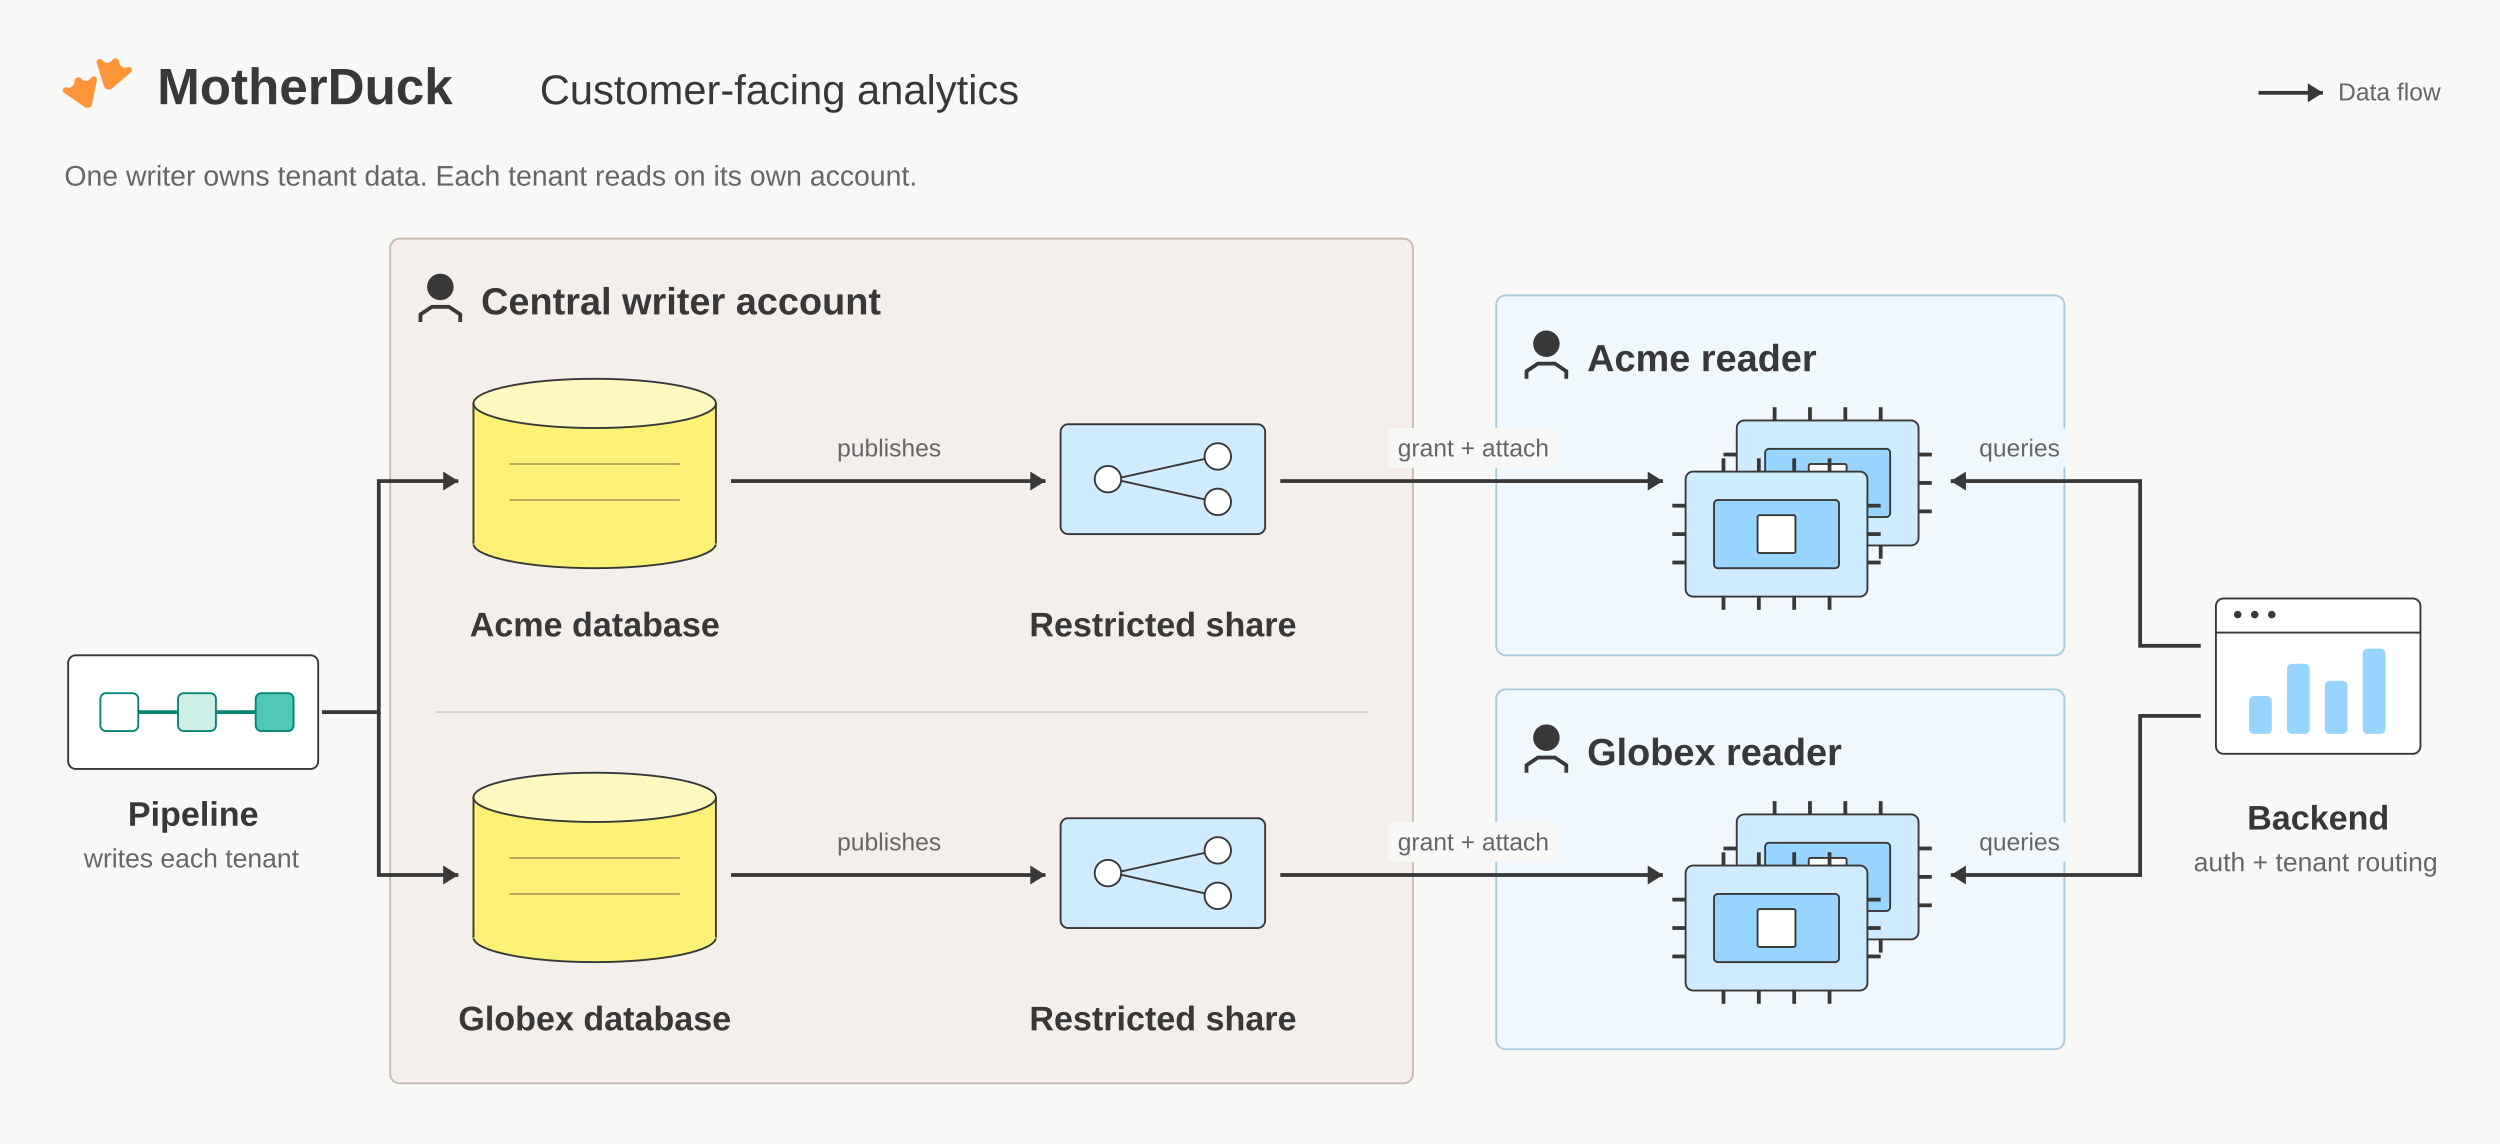
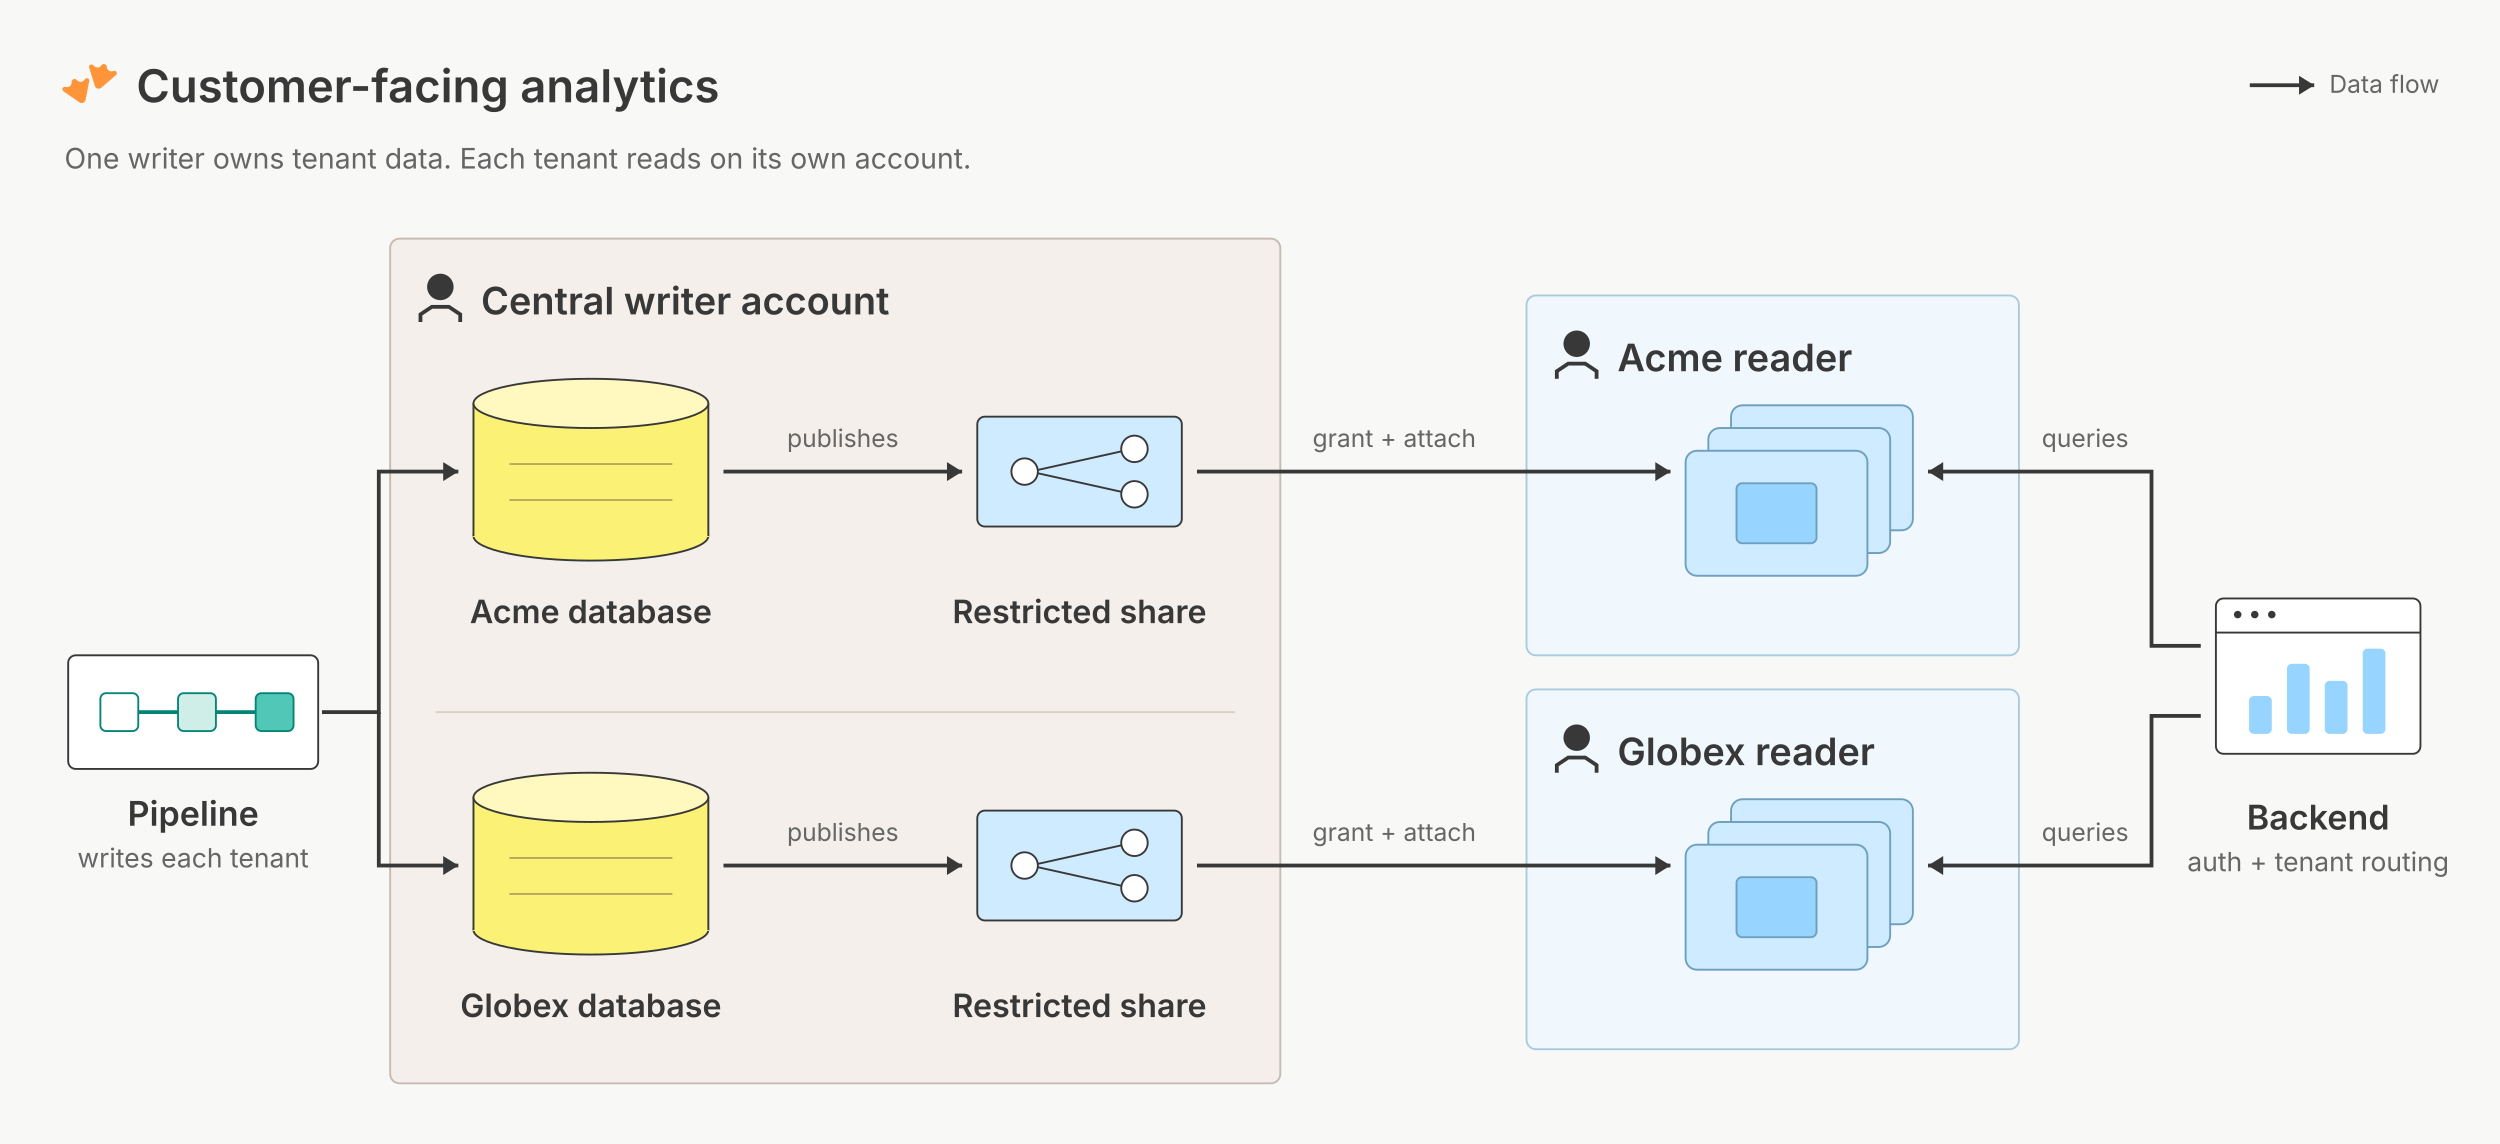
<svg xmlns="http://www.w3.org/2000/svg" width="1320" height="604" viewBox="0 0 1320 604" role="img" aria-labelledby="title desc">
  <rect width="1320" height="604" fill="#F8F8F7" />
-   <g transform="translate(32 26) scale(1.52)">
+   <g transform="translate(32 30) scale(1.2)">
    <path d="M1.221 15.147C1.221 15.147 8.015 19.886 8.429 20.123C8.828 20.359 9.412 20.414 9.924 20.22C10.437 20.025 10.822 19.581 10.936 19.136C11.064 18.691 12.617 10.685 12.617 10.685C12.631 10.574 12.674 10.254 12.503 9.948C12.26 9.531 11.719 9.309 11.235 9.448C10.968 9.525 10.74 9.698 10.594 9.934C10.508 10.087 10.352 10.338 10.067 10.56C9.853 10.727 9.64 10.824 9.54 10.865C8.671 11.213 7.702 10.921 7.147 10.226C6.805 9.796 6.192 9.629 5.651 9.837C5.395 9.937 5.177 10.117 5.031 10.349C4.885 10.582 4.818 10.855 4.839 11.13C4.939 11.992 4.44 12.853 3.557 13.201C3.105 13.373 2.608 13.388 2.146 13.242C2.046 13.214 1.691 13.131 1.335 13.326C0.893 13.548 0.665 14.076 0.779 14.549C0.864 14.868 1.121 15.077 1.221 15.147Z" fill="#FF9538" />
    <path d="M12.545 4.764C12.545 4.764 14.967 12.575 15.138 12.992C15.309 13.423 15.736 13.812 16.263 13.965C16.791 14.118 17.375 13.993 17.745 13.715C18.115 13.437 24.369 8.03 24.369 8.03C24.563 7.861 24.694 7.631 24.739 7.377C24.811 6.905 24.512 6.404 24.056 6.223C23.794 6.127 23.506 6.127 23.244 6.223C23.087 6.293 22.802 6.39 22.446 6.404C22.161 6.418 21.948 6.363 21.834 6.334C20.936 6.084 20.337 5.278 20.337 4.403C20.329 4.129 20.233 3.866 20.064 3.651C19.895 3.436 19.661 3.28 19.397 3.207C18.828 3.054 18.244 3.291 17.945 3.749C17.474 4.5 16.548 4.875 15.637 4.625C15.152 4.486 14.753 4.194 14.497 3.819C14.426 3.735 14.198 3.457 13.799 3.388C13.315 3.305 12.788 3.583 12.588 4.014C12.431 4.347 12.517 4.652 12.545 4.764Z" fill="#FF9538" />
  </g>
-   <text x="83" y="55" fill="#383838" font-family="Arial, sans-serif" font-size="27" font-weight="700">MotherDuck</text>
-   <text x="285" y="55" fill="#383838" font-family="Arial, sans-serif" font-size="22" font-weight="400">Customer-facing analytics</text>
-   <text x="34" y="98" fill="#666666" font-family="Arial, sans-serif" font-size="15" font-weight="400">One writer owns tenant data. Each tenant reads on its own account.</text>
-   <polyline points="1192.5,49 1226.5,49" fill="none" stroke="#383838" stroke-width="2" />
-   <polygon points="1226.5,49 1218.5,44 1218.5,54" fill="#383838" />
-   <text x="1234.5" y="53" fill="#666666" font-family="Arial, sans-serif" font-size="13" font-weight="400">Data flow</text>
+   <text x="72" y="54" fill="#383838" font-family="Inter, Arial, sans-serif" font-size="24" font-weight="600">Customer-facing analytics</text>
+   <text x="34" y="89" fill="#666666" font-family="Inter, Arial, sans-serif" font-size="15" font-weight="400">One writer owns tenant data. Each tenant reads on its own account.</text>
+   <polyline points="1187.891,45 1221.891,45" fill="none" stroke="#383838" stroke-width="2" />
+   <polygon points="1221.891,45 1213.891,40 1213.891,50" fill="#383838" />
+   <text x="1229.891" y="49" fill="#666666" font-family="Inter, Arial, sans-serif" font-size="13" font-weight="400">Data flow</text>
  <rect x="36" y="346" width="132" height="60" rx="4" fill="#FFFFFF" stroke="#383838" />
  <polyline points="57,376 148,376" fill="none" stroke="#068475" stroke-width="2" />
  <rect x="53" y="366" width="20" height="20" rx="3" fill="#FFFFFF" stroke="#068475" />
  <rect x="94" y="366" width="20" height="20" rx="3" fill="#D0EEE8" stroke="#068475" />
  <rect x="135" y="366" width="20" height="20" rx="3" fill="#50C7B7" stroke="#068475" />
-   <text x="67.5" y="436" fill="#383838" font-family="Arial, sans-serif" font-size="18" font-weight="700">Pipeline</text>
-   <text x="44.25" y="458" fill="#666666" font-family="Arial, sans-serif" font-size="14" font-weight="400">writes each tenant</text>
-   <rect x="206" y="126" width="540" height="446" rx="5" fill="#F4EFEA" stroke="#C5BBB1" />
+   <text x="67.363" y="436" fill="#383838" font-family="Inter, Arial, sans-serif" font-size="18" font-weight="600">Pipeline</text>
+   <text x="40.871" y="458" fill="#666666" font-family="Inter, Arial, sans-serif" font-size="14" font-weight="400">writes each tenant</text>
+   <rect x="206" y="126" width="470" height="446" rx="5" fill="#F4EFEA" stroke="#C5BBB1" />
  <ellipse cx="232.5" cy="151.5" rx="6.5" ry="6.5" fill="#383838" stroke="#383838" />
  <polyline points="222,170 222,166 228,162 237,162 243,166 243,170" fill="none" stroke="#383838" stroke-width="2" />
-   <text x="254" y="166" fill="#383838" font-family="Arial, sans-serif" font-size="20" font-weight="700">Central writer account</text>
-   <ellipse cx="314.0" cy="287.0" rx="64.0" ry="13.0" fill="#FAF175" stroke="#383838" />
-   <rect x="250" y="213" width="128" height="74" rx="0" fill="#FAF175" stroke="#FAF175" />
-   <polyline points="250,213 250,287" fill="none" stroke="#383838" stroke-width="1" />
-   <polyline points="378,213 378,287" fill="none" stroke="#383838" stroke-width="1" />
-   <ellipse cx="314.0" cy="213.0" rx="64.0" ry="13.0" fill="#FFF9BF" stroke="#383838" />
-   <polyline points="269,245 359,245" fill="none" stroke="#B8A65C" stroke-width="1" />
-   <polyline points="269,264 359,264" fill="none" stroke="#B8A65C" stroke-width="1" />
-   <text x="248.0" y="336" fill="#383838" font-family="Arial, sans-serif" font-size="18" font-weight="700">Acme database</text>
-   <rect x="560" y="224" width="108" height="58" rx="4" fill="#CEEBFF" stroke="#383838" />
-   <polyline points="588,253 642,241" fill="none" stroke="#383838" stroke-width="1" />
-   <polyline points="588,253 642,265" fill="none" stroke="#383838" stroke-width="1" />
-   <ellipse cx="585.0" cy="253.0" rx="7.0" ry="7.0" fill="#FFFFFF" stroke="#383838" />
-   <ellipse cx="643.0" cy="241.0" rx="7.0" ry="7.0" fill="#FFFFFF" stroke="#383838" />
-   <ellipse cx="643.0" cy="265.0" rx="7.0" ry="7.0" fill="#FFFFFF" stroke="#383838" />
-   <text x="543.5" y="336" fill="#383838" font-family="Arial, sans-serif" font-size="18" font-weight="700">Restricted share</text>
-   <polyline points="386,254 552,254" fill="none" stroke="#383838" stroke-width="2" />
-   <polygon points="552,254 544,249 544,259" fill="#383838" />
-   <rect x="437.0" y="226" width="64.0" height="21" rx="3" fill="#F4EFEA" stroke="none" />
-   <text x="442.0" y="241" fill="#666666" font-family="Arial, sans-serif" font-size="13" font-weight="400">publishes</text>
-   <rect x="790" y="156" width="300" height="190" rx="5" fill="#F0F8FD" stroke="#AACADD" />
-   <ellipse cx="816.5" cy="181.5" rx="6.5" ry="6.5" fill="#383838" stroke="#383838" />
-   <polyline points="806,200 806,196 812,192 821,192 827,196 827,200" fill="none" stroke="#383838" stroke-width="2" />
-   <text x="838" y="196" fill="#383838" font-family="Arial, sans-serif" font-size="20" font-weight="700">Acme reader</text>
-   <rect x="917" y="222" width="96" height="66" rx="4" fill="#CEEBFF" stroke="#383838" />
-   <rect x="932" y="237" width="66" height="36" rx="2" fill="#97D4FF" stroke="#383838" />
-   <rect x="955.0" y="245.0" width="20" height="20" rx="1" fill="#FFFFFF" stroke="#383838" />
-   <polyline points="937.0,215 937.0,222" fill="none" stroke="#383838" stroke-width="2" />
-   <polyline points="937.0,288 937.0,295" fill="none" stroke="#383838" stroke-width="2" />
-   <polyline points="955.667,215 955.667,222" fill="none" stroke="#383838" stroke-width="2" />
-   <polyline points="955.667,288 955.667,295" fill="none" stroke="#383838" stroke-width="2" />
-   <polyline points="974.333,215 974.333,222" fill="none" stroke="#383838" stroke-width="2" />
-   <polyline points="974.333,288 974.333,295" fill="none" stroke="#383838" stroke-width="2" />
-   <polyline points="993.0,215 993.0,222" fill="none" stroke="#383838" stroke-width="2" />
-   <polyline points="993.0,288 993.0,295" fill="none" stroke="#383838" stroke-width="2" />
-   <polyline points="910,240.0 917,240.0" fill="none" stroke="#383838" stroke-width="2" />
-   <polyline points="1013,240.0 1020,240.0" fill="none" stroke="#383838" stroke-width="2" />
-   <polyline points="910,255.0 917,255.0" fill="none" stroke="#383838" stroke-width="2" />
-   <polyline points="1013,255.0 1020,255.0" fill="none" stroke="#383838" stroke-width="2" />
-   <polyline points="910,270.0 917,270.0" fill="none" stroke="#383838" stroke-width="2" />
-   <polyline points="1013,270.0 1020,270.0" fill="none" stroke="#383838" stroke-width="2" />
-   <rect x="890" y="249" width="96" height="66" rx="4" fill="#CEEBFF" stroke="#383838" />
-   <rect x="905" y="264" width="66" height="36" rx="2" fill="#97D4FF" stroke="#383838" />
-   <rect x="928.0" y="272.0" width="20" height="20" rx="1" fill="#FFFFFF" stroke="#383838" />
-   <polyline points="910.0,242 910.0,249" fill="none" stroke="#383838" stroke-width="2" />
-   <polyline points="910.0,315 910.0,322" fill="none" stroke="#383838" stroke-width="2" />
-   <polyline points="928.667,242 928.667,249" fill="none" stroke="#383838" stroke-width="2" />
-   <polyline points="928.667,315 928.667,322" fill="none" stroke="#383838" stroke-width="2" />
-   <polyline points="947.333,242 947.333,249" fill="none" stroke="#383838" stroke-width="2" />
-   <polyline points="947.333,315 947.333,322" fill="none" stroke="#383838" stroke-width="2" />
-   <polyline points="966.0,242 966.0,249" fill="none" stroke="#383838" stroke-width="2" />
-   <polyline points="966.0,315 966.0,322" fill="none" stroke="#383838" stroke-width="2" />
-   <polyline points="883,267.0 890,267.0" fill="none" stroke="#383838" stroke-width="2" />
-   <polyline points="986,267.0 993,267.0" fill="none" stroke="#383838" stroke-width="2" />
-   <polyline points="883,282.0 890,282.0" fill="none" stroke="#383838" stroke-width="2" />
-   <polyline points="986,282.0 993,282.0" fill="none" stroke="#383838" stroke-width="2" />
-   <polyline points="883,297.0 890,297.0" fill="none" stroke="#383838" stroke-width="2" />
-   <polyline points="986,297.0 993,297.0" fill="none" stroke="#383838" stroke-width="2" />
-   <polyline points="676,254 878,254" fill="none" stroke="#383838" stroke-width="2" />
-   <polygon points="878,254 870,249 870,259" fill="#383838" />
-   <rect x="733.0" y="226" width="88.0" height="21" rx="3" fill="#F8F8F7" stroke="none" />
-   <text x="738.0" y="241" fill="#666666" font-family="Arial, sans-serif" font-size="13" font-weight="400">grant + attach</text>
-   <ellipse cx="314.0" cy="495.0" rx="64.0" ry="13.0" fill="#FAF175" stroke="#383838" />
-   <rect x="250" y="421" width="128" height="74" rx="0" fill="#FAF175" stroke="#FAF175" />
-   <polyline points="250,421 250,495" fill="none" stroke="#383838" stroke-width="1" />
-   <polyline points="378,421 378,495" fill="none" stroke="#383838" stroke-width="1" />
-   <ellipse cx="314.0" cy="421.0" rx="64.0" ry="13.0" fill="#FFF9BF" stroke="#383838" />
-   <polyline points="269,453 359,453" fill="none" stroke="#B8A65C" stroke-width="1" />
-   <polyline points="269,472 359,472" fill="none" stroke="#B8A65C" stroke-width="1" />
-   <text x="242.0" y="544" fill="#383838" font-family="Arial, sans-serif" font-size="18" font-weight="700">Globex database</text>
-   <rect x="560" y="432" width="108" height="58" rx="4" fill="#CEEBFF" stroke="#383838" />
-   <polyline points="588,461 642,449" fill="none" stroke="#383838" stroke-width="1" />
-   <polyline points="588,461 642,473" fill="none" stroke="#383838" stroke-width="1" />
-   <ellipse cx="585.0" cy="461.0" rx="7.0" ry="7.0" fill="#FFFFFF" stroke="#383838" />
-   <ellipse cx="643.0" cy="449.0" rx="7.0" ry="7.0" fill="#FFFFFF" stroke="#383838" />
-   <ellipse cx="643.0" cy="473.0" rx="7.0" ry="7.0" fill="#FFFFFF" stroke="#383838" />
-   <text x="543.5" y="544" fill="#383838" font-family="Arial, sans-serif" font-size="18" font-weight="700">Restricted share</text>
-   <polyline points="386,462 552,462" fill="none" stroke="#383838" stroke-width="2" />
-   <polygon points="552,462 544,457 544,467" fill="#383838" />
-   <rect x="437.0" y="434" width="64.0" height="21" rx="3" fill="#F4EFEA" stroke="none" />
-   <text x="442.0" y="449" fill="#666666" font-family="Arial, sans-serif" font-size="13" font-weight="400">publishes</text>
-   <rect x="790" y="364" width="300" height="190" rx="5" fill="#F0F8FD" stroke="#AACADD" />
-   <ellipse cx="816.5" cy="389.5" rx="6.5" ry="6.5" fill="#383838" stroke="#383838" />
-   <polyline points="806,408 806,404 812,400 821,400 827,404 827,408" fill="none" stroke="#383838" stroke-width="2" />
-   <text x="838" y="404" fill="#383838" font-family="Arial, sans-serif" font-size="20" font-weight="700">Globex reader</text>
-   <rect x="917" y="430" width="96" height="66" rx="4" fill="#CEEBFF" stroke="#383838" />
-   <rect x="932" y="445" width="66" height="36" rx="2" fill="#97D4FF" stroke="#383838" />
-   <rect x="955.0" y="453.0" width="20" height="20" rx="1" fill="#FFFFFF" stroke="#383838" />
-   <polyline points="937.0,423 937.0,430" fill="none" stroke="#383838" stroke-width="2" />
-   <polyline points="937.0,496 937.0,503" fill="none" stroke="#383838" stroke-width="2" />
-   <polyline points="955.667,423 955.667,430" fill="none" stroke="#383838" stroke-width="2" />
-   <polyline points="955.667,496 955.667,503" fill="none" stroke="#383838" stroke-width="2" />
-   <polyline points="974.333,423 974.333,430" fill="none" stroke="#383838" stroke-width="2" />
-   <polyline points="974.333,496 974.333,503" fill="none" stroke="#383838" stroke-width="2" />
-   <polyline points="993.0,423 993.0,430" fill="none" stroke="#383838" stroke-width="2" />
-   <polyline points="993.0,496 993.0,503" fill="none" stroke="#383838" stroke-width="2" />
-   <polyline points="910,448.0 917,448.0" fill="none" stroke="#383838" stroke-width="2" />
-   <polyline points="1013,448.0 1020,448.0" fill="none" stroke="#383838" stroke-width="2" />
-   <polyline points="910,463.0 917,463.0" fill="none" stroke="#383838" stroke-width="2" />
-   <polyline points="1013,463.0 1020,463.0" fill="none" stroke="#383838" stroke-width="2" />
-   <polyline points="910,478.0 917,478.0" fill="none" stroke="#383838" stroke-width="2" />
-   <polyline points="1013,478.0 1020,478.0" fill="none" stroke="#383838" stroke-width="2" />
-   <rect x="890" y="457" width="96" height="66" rx="4" fill="#CEEBFF" stroke="#383838" />
-   <rect x="905" y="472" width="66" height="36" rx="2" fill="#97D4FF" stroke="#383838" />
-   <rect x="928.0" y="480.0" width="20" height="20" rx="1" fill="#FFFFFF" stroke="#383838" />
-   <polyline points="910.0,450 910.0,457" fill="none" stroke="#383838" stroke-width="2" />
-   <polyline points="910.0,523 910.0,530" fill="none" stroke="#383838" stroke-width="2" />
-   <polyline points="928.667,450 928.667,457" fill="none" stroke="#383838" stroke-width="2" />
-   <polyline points="928.667,523 928.667,530" fill="none" stroke="#383838" stroke-width="2" />
-   <polyline points="947.333,450 947.333,457" fill="none" stroke="#383838" stroke-width="2" />
-   <polyline points="947.333,523 947.333,530" fill="none" stroke="#383838" stroke-width="2" />
-   <polyline points="966.0,450 966.0,457" fill="none" stroke="#383838" stroke-width="2" />
-   <polyline points="966.0,523 966.0,530" fill="none" stroke="#383838" stroke-width="2" />
-   <polyline points="883,475.0 890,475.0" fill="none" stroke="#383838" stroke-width="2" />
-   <polyline points="986,475.0 993,475.0" fill="none" stroke="#383838" stroke-width="2" />
-   <polyline points="883,490.0 890,490.0" fill="none" stroke="#383838" stroke-width="2" />
-   <polyline points="986,490.0 993,490.0" fill="none" stroke="#383838" stroke-width="2" />
-   <polyline points="883,505.0 890,505.0" fill="none" stroke="#383838" stroke-width="2" />
-   <polyline points="986,505.0 993,505.0" fill="none" stroke="#383838" stroke-width="2" />
-   <polyline points="676,462 878,462" fill="none" stroke="#383838" stroke-width="2" />
-   <polygon points="878,462 870,457 870,467" fill="#383838" />
-   <rect x="733.0" y="434" width="88.0" height="21" rx="3" fill="#F8F8F7" stroke="none" />
-   <text x="738.0" y="449" fill="#666666" font-family="Arial, sans-serif" font-size="13" font-weight="400">grant + attach</text>
-   <polyline points="230,376 722,376" fill="none" stroke="#D8CFC5" stroke-width="1" />
-   <polyline points="170,376 200,376 200,254 242,254" fill="none" stroke="#383838" stroke-width="2" />
-   <polygon points="242,254 234,249 234,259" fill="#383838" />
-   <polyline points="200,376 200,462 242,462" fill="none" stroke="#383838" stroke-width="2" />
-   <polygon points="242,462 234,457 234,467" fill="#383838" />
+   <text x="254" y="166" fill="#383838" font-family="Inter, Arial, sans-serif" font-size="20" font-weight="600">Central writer account</text>
+   <ellipse cx="312.0" cy="283.0" rx="62.0" ry="13.0" fill="#FAF175" stroke="#383838" />
+   <rect x="250" y="213" width="124" height="70" rx="0" fill="#FAF175" stroke="#FAF175" />
+   <polyline points="250,213 250,283" fill="none" stroke="#383838" stroke-width="1" />
+   <polyline points="374,213 374,283" fill="none" stroke="#383838" stroke-width="1" />
+   <ellipse cx="312.0" cy="213.0" rx="62.0" ry="13.0" fill="#FFF9BF" stroke="#383838" />
+   <polyline points="269,245 355,245" fill="none" stroke="#B8A65C" stroke-width="1" />
+   <polyline points="269,264 355,264" fill="none" stroke="#B8A65C" stroke-width="1" />
+   <text x="248.094" y="329" fill="#383838" font-family="Inter, Arial, sans-serif" font-size="17" font-weight="600">Acme database</text>
+   <rect x="516" y="220" width="108" height="58" rx="4" fill="#CEEBFF" stroke="#383838" />
+   <polyline points="544,249 598,237" fill="none" stroke="#383838" stroke-width="1" />
+   <polyline points="544,249 598,261" fill="none" stroke="#383838" stroke-width="1" />
+   <ellipse cx="541.0" cy="249.0" rx="7.0" ry="7.0" fill="#FFFFFF" stroke="#383838" />
+   <ellipse cx="599.0" cy="237.0" rx="7.0" ry="7.0" fill="#FFFFFF" stroke="#383838" />
+   <ellipse cx="599.0" cy="261.0" rx="7.0" ry="7.0" fill="#FFFFFF" stroke="#383838" />
+   <text x="502.871" y="329" fill="#383838" font-family="Inter, Arial, sans-serif" font-size="17" font-weight="600">Restricted share</text>
+   <polyline points="382,249 508,249" fill="none" stroke="#383838" stroke-width="2" />
+   <polygon points="508,249 500,244 500,254" fill="#383838" />
+   <rect x="410.555" y="221" width="68.891" height="21" rx="3" fill="#F4EFEA" stroke="none" />
+   <text x="415.555" y="236" fill="#666666" font-family="Inter, Arial, sans-serif" font-size="13" font-weight="400">publishes</text>
+   <rect x="806" y="156" width="260" height="190" rx="5" fill="#F0F8FD" stroke="#AACADD" />
+   <ellipse cx="832.5" cy="181.5" rx="6.5" ry="6.5" fill="#383838" stroke="#383838" />
+   <polyline points="822,200 822,196 828,192 837,192 843,196 843,200" fill="none" stroke="#383838" stroke-width="2" />
+   <text x="854" y="196" fill="#383838" font-family="Inter, Arial, sans-serif" font-size="20" font-weight="600">Acme reader</text>
+   <rect x="914" y="214" width="96" height="66" rx="6" fill="#CEEBFF" stroke="#6E9FBF" />
+   <rect x="902" y="226" width="96" height="66" rx="6" fill="#CEEBFF" stroke="#6E9FBF" />
+   <rect x="890" y="238" width="96" height="66" rx="6" fill="#CEEBFF" stroke="#6E9FBF" />
+   <rect x="916.88" y="255.16" width="42.24" height="31.68" rx="3" fill="#97D4FF" stroke="#6E9FBF" />
+   <polyline points="632,249 882,249" fill="none" stroke="#383838" stroke-width="2" />
+   <polygon points="882,249 874,244 874,254" fill="#383838" />
+   <rect x="688.02" y="221" width="95.961" height="21" rx="3" fill="#F8F8F7" stroke="none" />
+   <text x="693.02" y="236" fill="#666666" font-family="Inter, Arial, sans-serif" font-size="13" font-weight="400">grant + attach</text>
+   <ellipse cx="312.0" cy="491.0" rx="62.0" ry="13.0" fill="#FAF175" stroke="#383838" />
+   <rect x="250" y="421" width="124" height="70" rx="0" fill="#FAF175" stroke="#FAF175" />
+   <polyline points="250,421 250,491" fill="none" stroke="#383838" stroke-width="1" />
+   <polyline points="374,421 374,491" fill="none" stroke="#383838" stroke-width="1" />
+   <ellipse cx="312.0" cy="421.0" rx="62.0" ry="13.0" fill="#FFF9BF" stroke="#383838" />
+   <polyline points="269,453 355,453" fill="none" stroke="#B8A65C" stroke-width="1" />
+   <polyline points="269,472 355,472" fill="none" stroke="#B8A65C" stroke-width="1" />
+   <text x="243.023" y="537" fill="#383838" font-family="Inter, Arial, sans-serif" font-size="17" font-weight="600">Globex database</text>
+   <rect x="516" y="428" width="108" height="58" rx="4" fill="#CEEBFF" stroke="#383838" />
+   <polyline points="544,457 598,445" fill="none" stroke="#383838" stroke-width="1" />
+   <polyline points="544,457 598,469" fill="none" stroke="#383838" stroke-width="1" />
+   <ellipse cx="541.0" cy="457.0" rx="7.0" ry="7.0" fill="#FFFFFF" stroke="#383838" />
+   <ellipse cx="599.0" cy="445.0" rx="7.0" ry="7.0" fill="#FFFFFF" stroke="#383838" />
+   <ellipse cx="599.0" cy="469.0" rx="7.0" ry="7.0" fill="#FFFFFF" stroke="#383838" />
+   <text x="502.871" y="537" fill="#383838" font-family="Inter, Arial, sans-serif" font-size="17" font-weight="600">Restricted share</text>
+   <polyline points="382,457 508,457" fill="none" stroke="#383838" stroke-width="2" />
+   <polygon points="508,457 500,452 500,462" fill="#383838" />
+   <rect x="410.555" y="429" width="68.891" height="21" rx="3" fill="#F4EFEA" stroke="none" />
+   <text x="415.555" y="444" fill="#666666" font-family="Inter, Arial, sans-serif" font-size="13" font-weight="400">publishes</text>
+   <rect x="806" y="364" width="260" height="190" rx="5" fill="#F0F8FD" stroke="#AACADD" />
+   <ellipse cx="832.5" cy="389.5" rx="6.5" ry="6.5" fill="#383838" stroke="#383838" />
+   <polyline points="822,408 822,404 828,400 837,400 843,404 843,408" fill="none" stroke="#383838" stroke-width="2" />
+   <text x="854" y="404" fill="#383838" font-family="Inter, Arial, sans-serif" font-size="20" font-weight="600">Globex reader</text>
+   <rect x="914" y="422" width="96" height="66" rx="6" fill="#CEEBFF" stroke="#6E9FBF" />
+   <rect x="902" y="434" width="96" height="66" rx="6" fill="#CEEBFF" stroke="#6E9FBF" />
+   <rect x="890" y="446" width="96" height="66" rx="6" fill="#CEEBFF" stroke="#6E9FBF" />
+   <rect x="916.88" y="463.16" width="42.24" height="31.68" rx="3" fill="#97D4FF" stroke="#6E9FBF" />
+   <polyline points="632,457 882,457" fill="none" stroke="#383838" stroke-width="2" />
+   <polygon points="882,457 874,452 874,462" fill="#383838" />
+   <rect x="688.02" y="429" width="95.961" height="21" rx="3" fill="#F8F8F7" stroke="none" />
+   <text x="693.02" y="444" fill="#666666" font-family="Inter, Arial, sans-serif" font-size="13" font-weight="400">grant + attach</text>
+   <polyline points="230,376 652,376" fill="none" stroke="#D8CFC5" stroke-width="1" />
+   <polyline points="170,376 200,376 200,249 242,249" fill="none" stroke="#383838" stroke-width="2" />
+   <polygon points="242,249 234,244 234,254" fill="#383838" />
+   <polyline points="200,376 200,457 242,457" fill="none" stroke="#383838" stroke-width="2" />
+   <polygon points="242,457 234,452 234,462" fill="#383838" />
  <rect x="1170" y="316" width="108" height="82" rx="4" fill="#FFFFFF" stroke="#383838" />
  <polyline points="1170,334 1278,334" fill="none" stroke="#383838" stroke-width="1" />
  <ellipse cx="1181.5" cy="324.5" rx="1.5" ry="1.5" fill="#383838" stroke="#383838" />
  <ellipse cx="1190.5" cy="324.5" rx="1.5" ry="1.5" fill="#383838" stroke="#383838" />
  <ellipse cx="1199.5" cy="324.5" rx="1.5" ry="1.5" fill="#383838" stroke="#383838" />
  <rect x="1188" y="368" width="11" height="19" rx="2" fill="#97D4FF" stroke="#97D4FF" />
  <rect x="1208" y="351" width="11" height="36" rx="2" fill="#97D4FF" stroke="#97D4FF" />
  <rect x="1228" y="360" width="11" height="27" rx="2" fill="#97D4FF" stroke="#97D4FF" />
  <rect x="1248" y="343" width="11" height="44" rx="2" fill="#97D4FF" stroke="#97D4FF" />
-   <text x="1186.5" y="438" fill="#383838" font-family="Arial, sans-serif" font-size="18" font-weight="700">Backend</text>
-   <text x="1158.25" y="460" fill="#666666" font-family="Arial, sans-serif" font-size="14" font-weight="400">auth + tenant routing</text>
-   <polyline points="1162,341 1130,341 1130,254 1030,254" fill="none" stroke="#383838" stroke-width="2" />
-   <polygon points="1030,254 1038,249 1038,259" fill="#383838" />
-   <polyline points="1162,378 1130,378 1130,462 1030,462" fill="none" stroke="#383838" stroke-width="2" />
-   <polygon points="1030,462 1038,457 1038,467" fill="#383838" />
-   <rect x="1040.0" y="226" width="52.0" height="21" rx="3" fill="#F0F8FD" stroke="none" />
-   <text x="1045.0" y="241" fill="#666666" font-family="Arial, sans-serif" font-size="13" font-weight="400">queries</text>
-   <rect x="1040.0" y="434" width="52.0" height="21" rx="3" fill="#F0F8FD" stroke="none" />
-   <text x="1045.0" y="449" fill="#666666" font-family="Arial, sans-serif" font-size="13" font-weight="400">queries</text>
+   <text x="1186.289" y="438" fill="#383838" font-family="Inter, Arial, sans-serif" font-size="18" font-weight="600">Backend</text>
+   <text x="1154.891" y="460" fill="#666666" font-family="Inter, Arial, sans-serif" font-size="14" font-weight="400">auth + tenant routing</text>
+   <polyline points="1162,341 1136,341 1136,249 1018,249" fill="none" stroke="#383838" stroke-width="2" />
+   <polygon points="1018,249 1026,244 1026,254" fill="#383838" />
+   <polyline points="1162,378 1136,378 1136,457 1018,457" fill="none" stroke="#383838" stroke-width="2" />
+   <polygon points="1018,457 1026,452 1026,462" fill="#383838" />
+   <rect x="1073.047" y="221" width="55.906" height="21" rx="3" fill="#F8F8F7" stroke="none" />
+   <text x="1078.047" y="236" fill="#666666" font-family="Inter, Arial, sans-serif" font-size="13" font-weight="400">queries</text>
+   <rect x="1073.047" y="429" width="55.906" height="21" rx="3" fill="#F8F8F7" stroke="none" />
+   <text x="1078.047" y="444" fill="#666666" font-family="Inter, Arial, sans-serif" font-size="13" font-weight="400">queries</text>
</svg>
